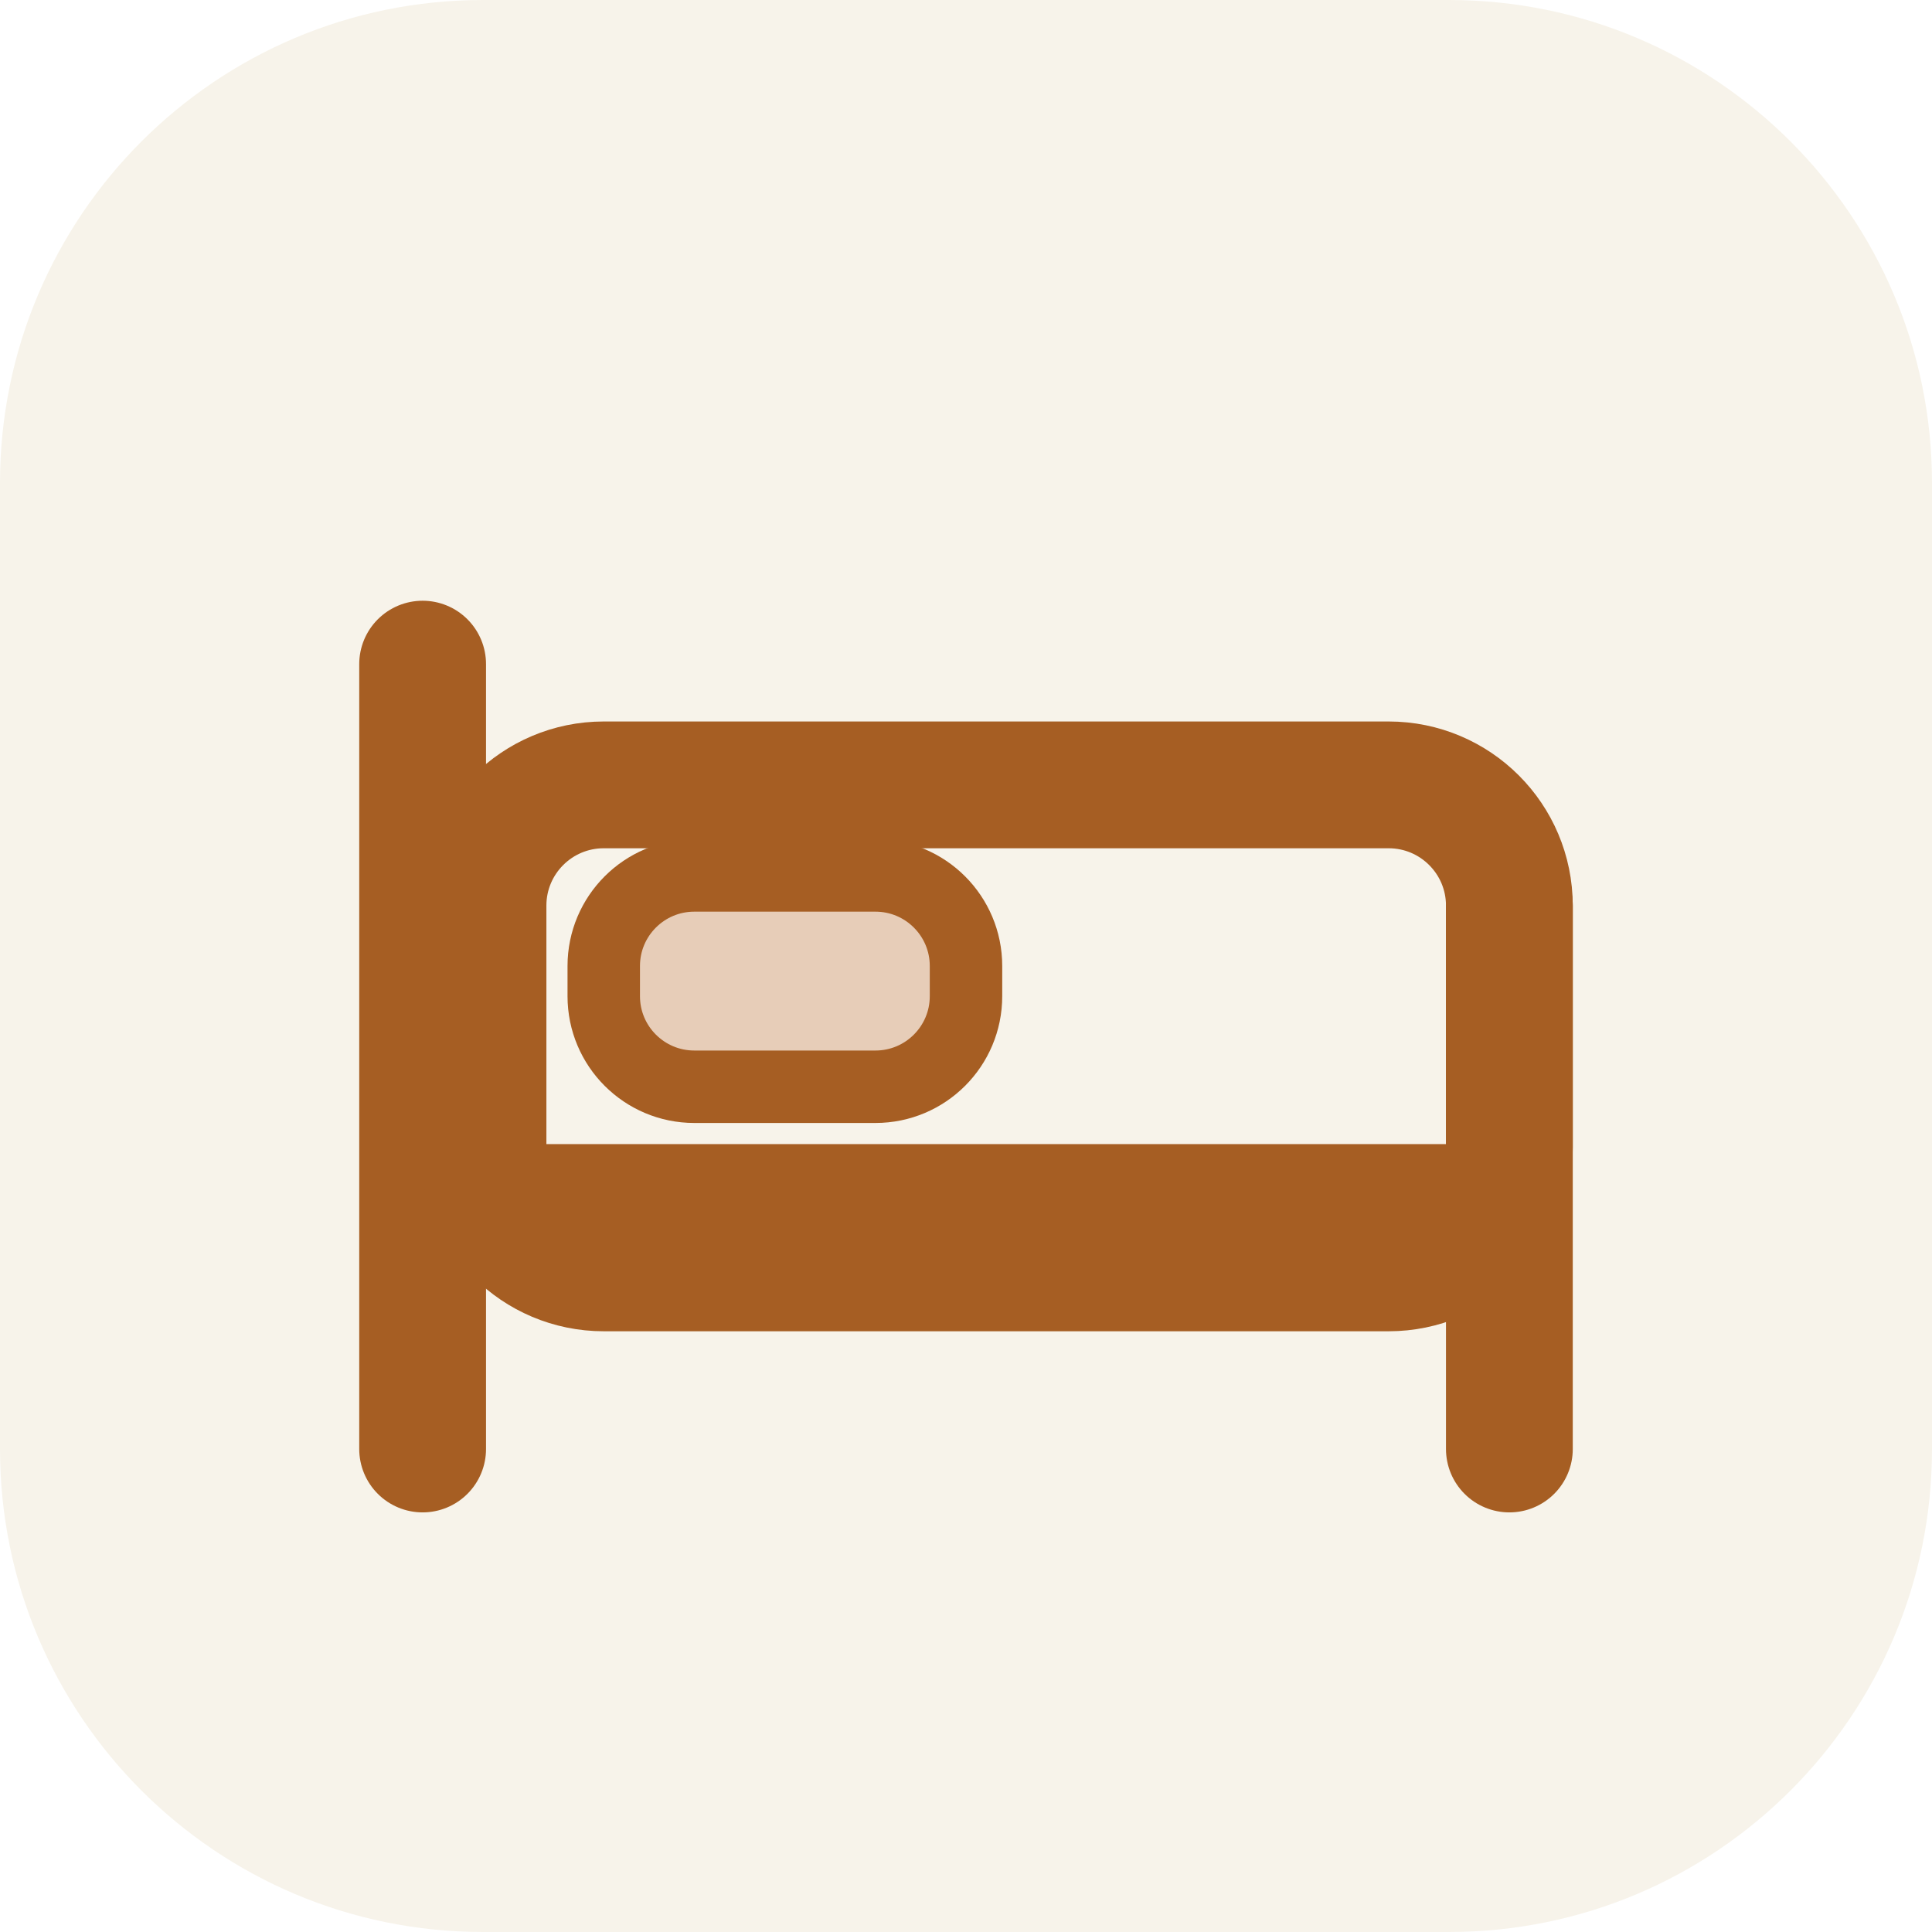
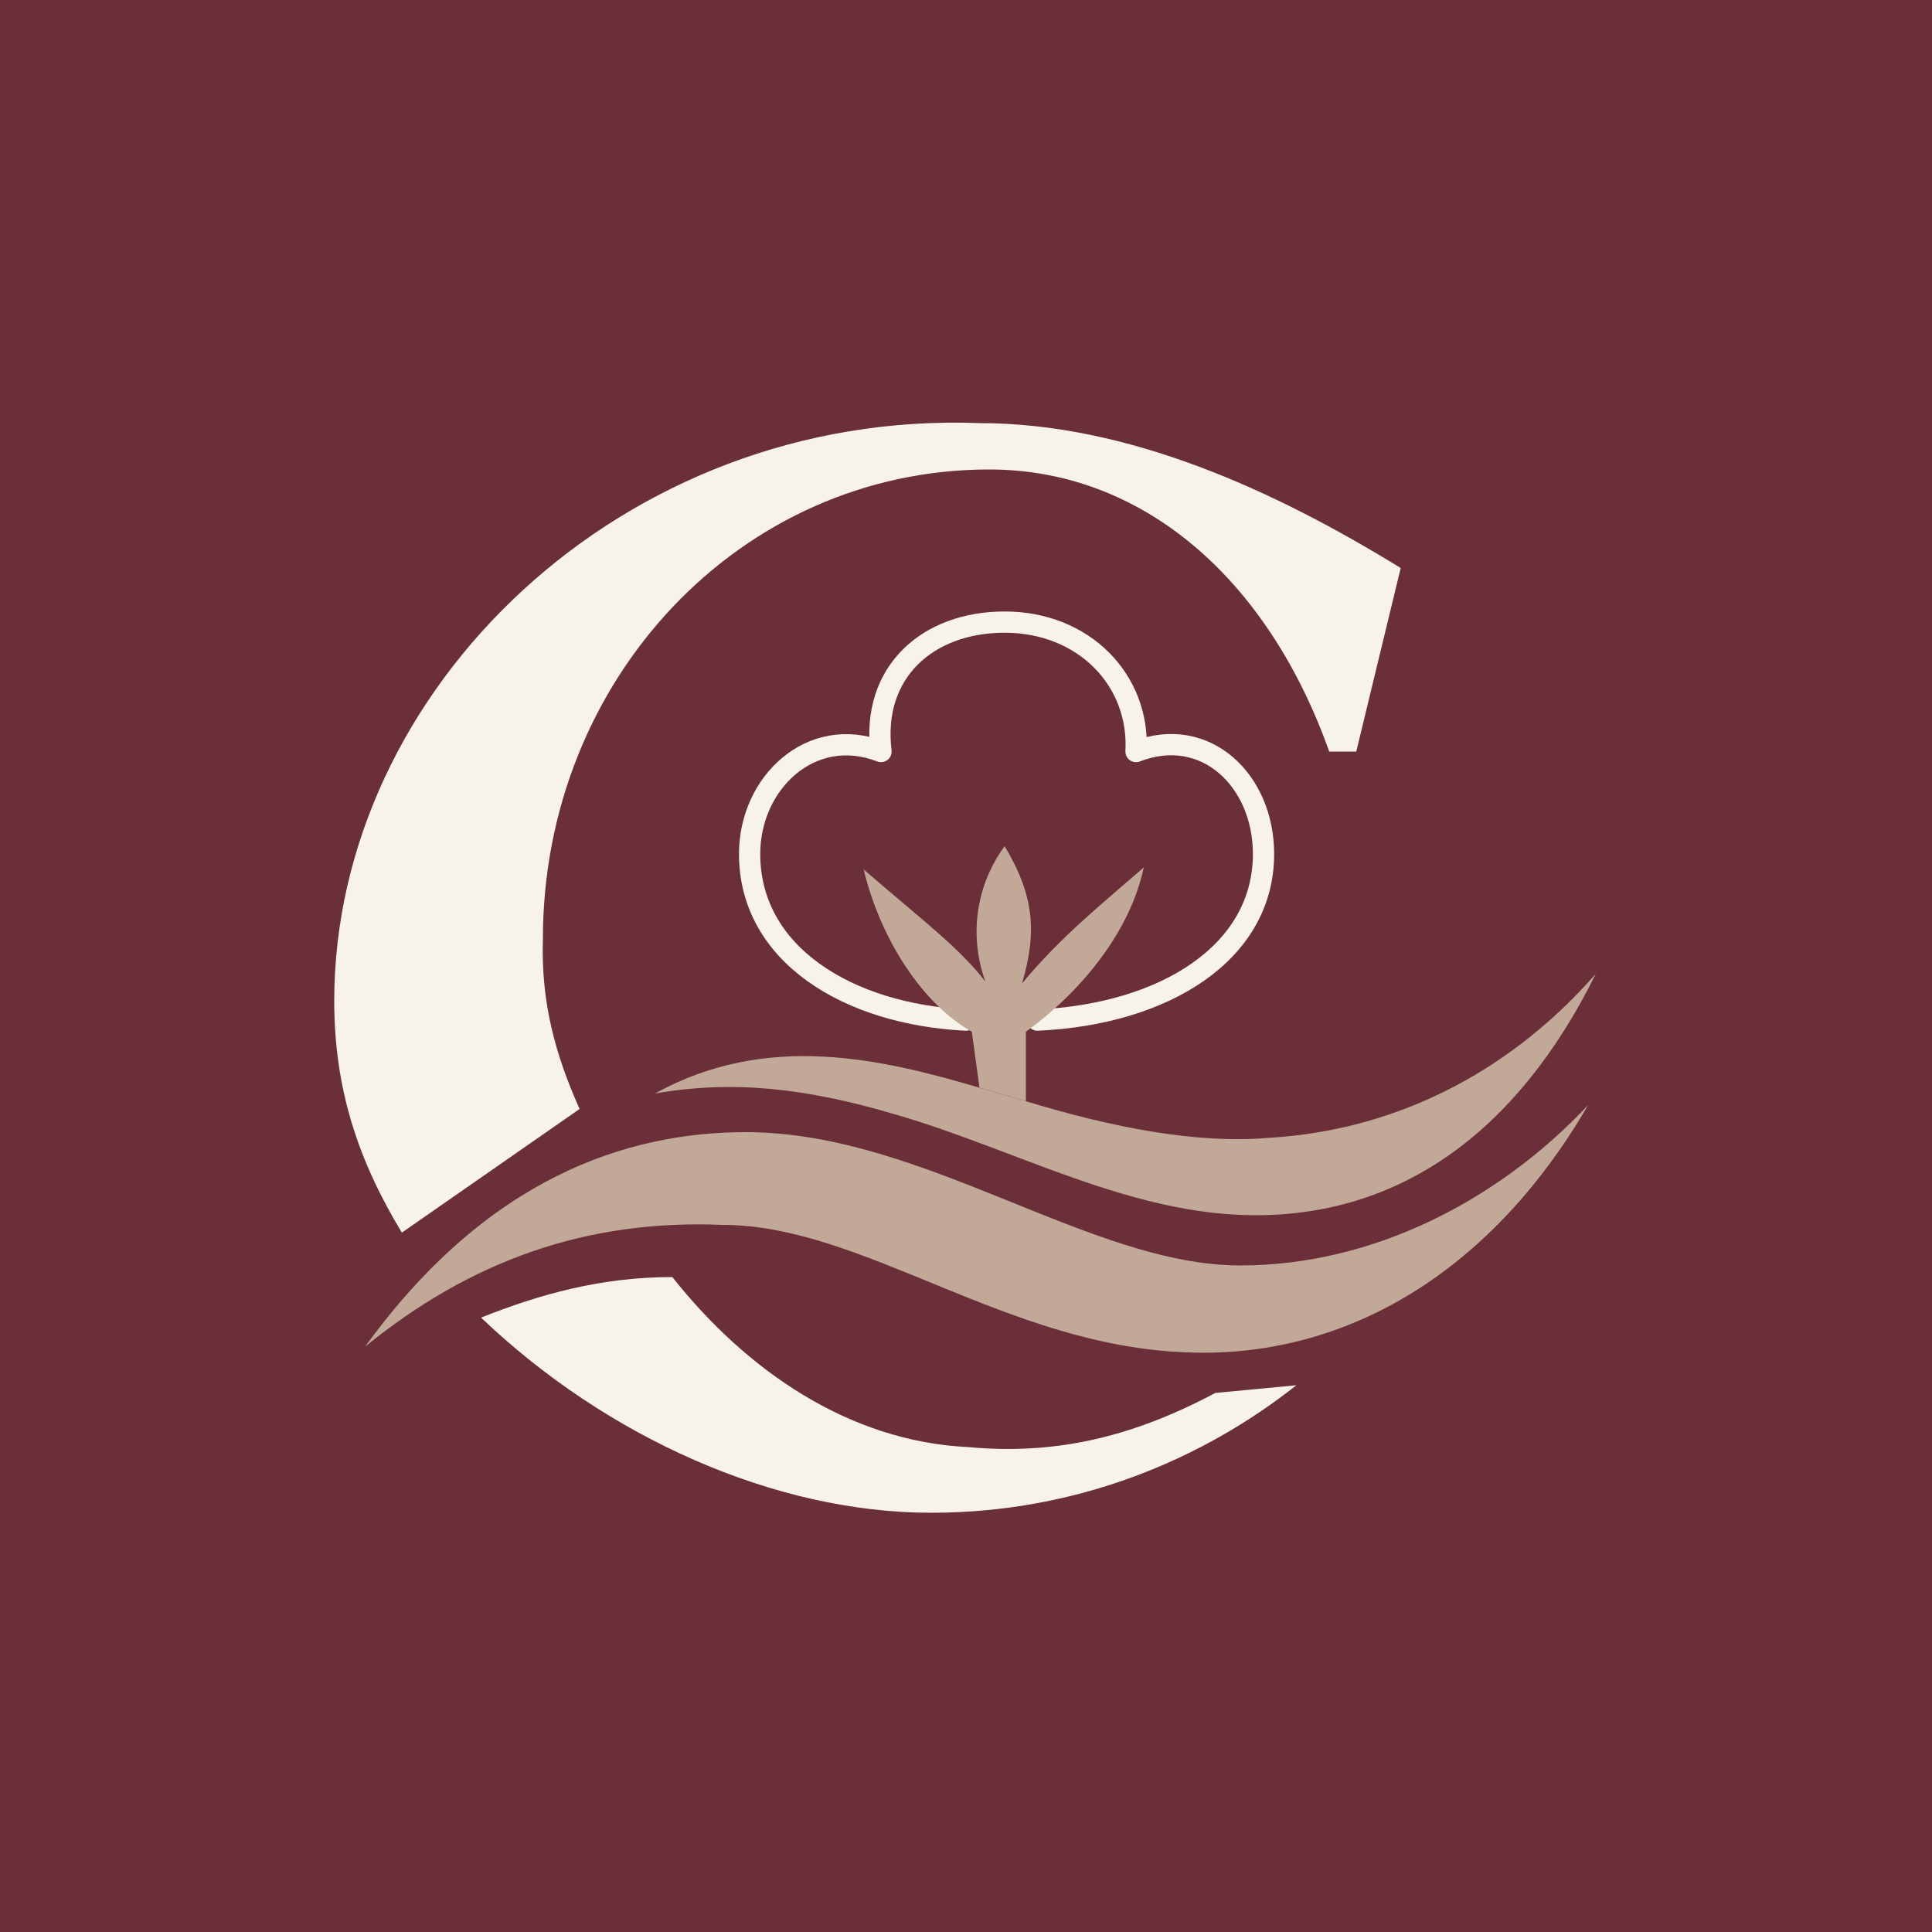
- <svg xmlns="http://www.w3.org/2000/svg" viewBox="0 0 32 32" role="img" aria-label="Elegancia Home">
-   <rect width="32" height="32" rx="8" fill="#F7F3EA" />
-   <path d="M7 11v13M25 15v9M7 20h18" fill="none" stroke="#A65E23" stroke-width="2.1" stroke-linecap="round" />
-   <rect x="8" y="13" width="17" height="8" rx="2" fill="none" stroke="#A65E23" stroke-width="2.1" />
-   <rect x="10" y="14.5" width="6" height="3.5" rx="1.5" fill="#E7CDB8" stroke="#A65E23" stroke-width="1.2" />
+ <svg xmlns="http://www.w3.org/2000/svg" width="1080" height="1080" viewBox="0 0 1000 1000" role="img" aria-label="Cotonia Home">
+   <rect width="1000" height="1000" fill="#6B2F3A" />
+   <path fill="#F7F3EA" d="M725 294 C660 254 584 219 507 219 C322 212 173 357 173 518 C173 563 185 600 208 638 L300 574 C287 545 280 518 281 486 C281 352 383 243 512 243 C591 243 656 299 688 389 L702 389 Z M249 682 C314 744 401 783 482 783 C558 783 623 755 671 717 L629 721 C584 745 544 753 501 749 C439 746 386 709 348 661 C311 661 279 670 249 682 Z" />
+   <path fill="none" stroke="#F7F3EA" stroke-width="11" stroke-linecap="round" stroke-linejoin="round" d="M500 528 C439 525 388 494 388 442 C388 405 420 375 456 389 C451 348 480 322 520 322 C561 322 590 352 588 389 C624 375 654 404 654 442 C654 493 603 525 537 528" />
+   <path fill="#C2A997" d="M507 563 L503 534 C478 520 456 487 447 450 C477 476 496 490 510 508 C500 480 508 454 520 438 C535 463 537 482 529 509 C549 485 569 469 592 449 C585 482 560 513 531 534 L531 570 Z" />
+   <path fill="#C2A997" d="M339 566 C397 534 456 548 507 563 L531 570 C577 584 620 592 656 589 C727 585 785 551 826 504 C785 587 724 629 650 629 C585 629 526 595 464 577 C417 563 379 559 339 566 Z M189 697 C252 610 324 586 386 586 C478 586 564 655 642 655 C711 655 776 621 822 572 C769 663 692 703 615 700 C521 697 447 634 374 634 C303 631 243 653 189 697 Z" />
</svg>
